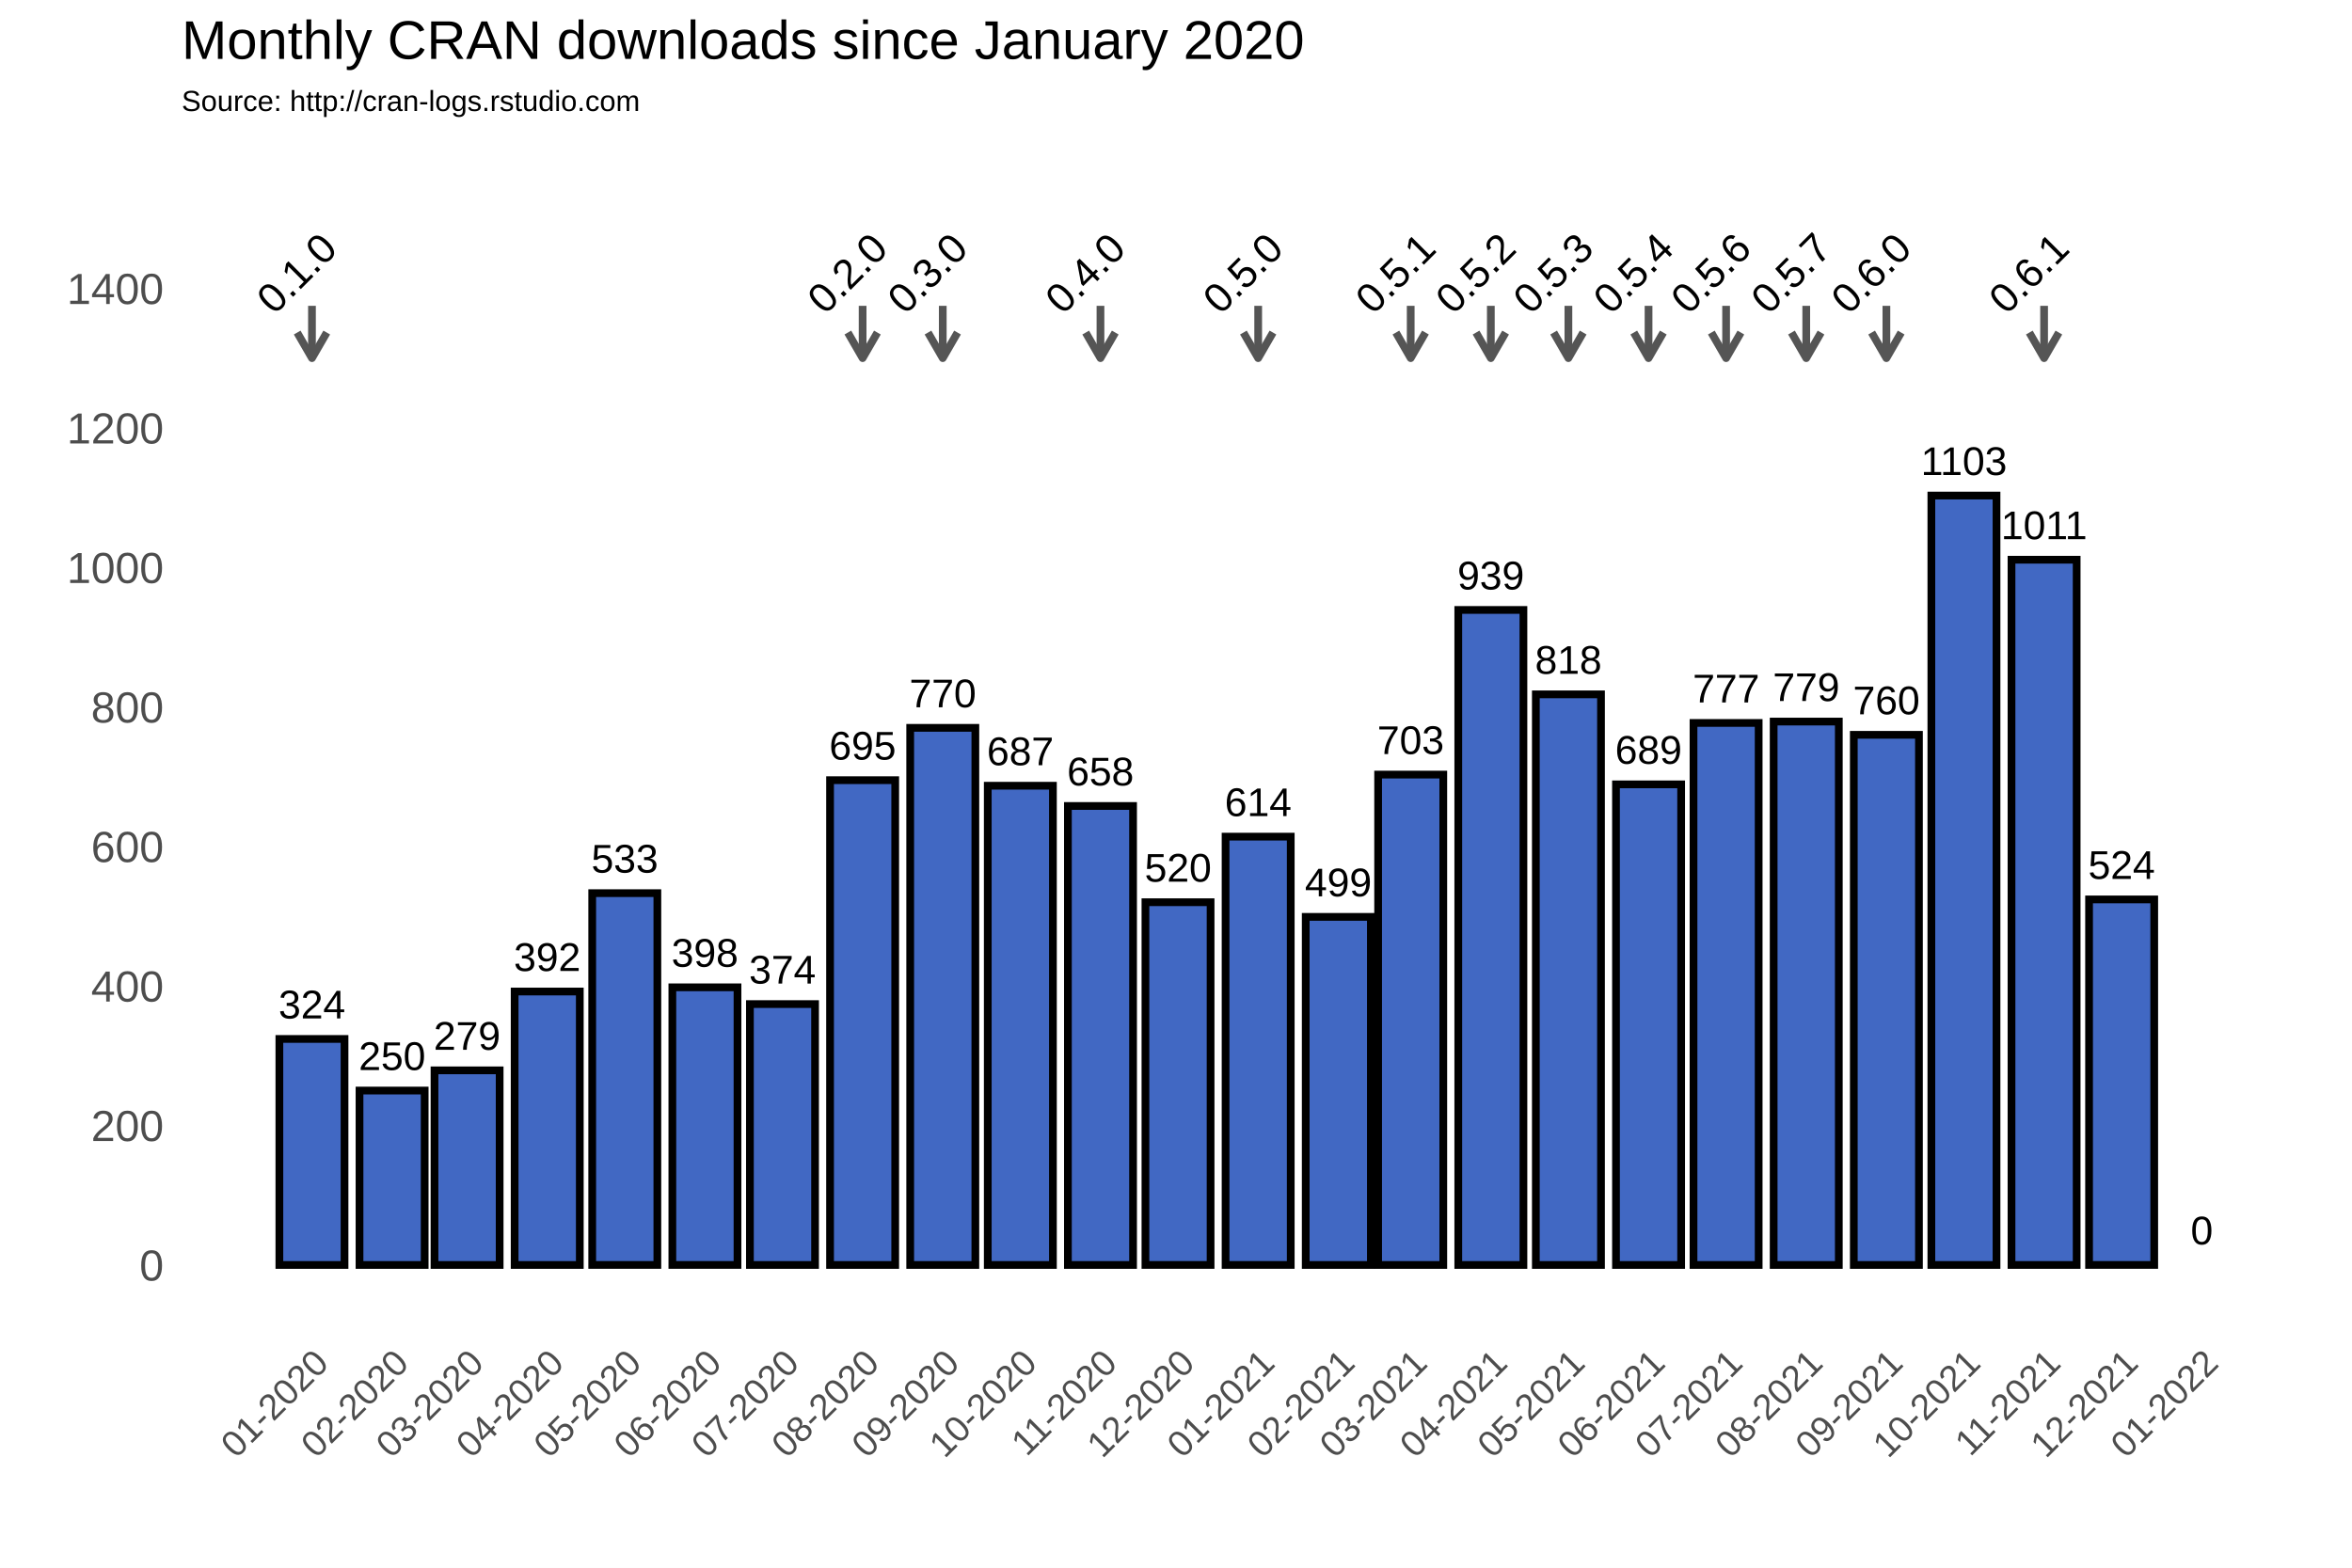
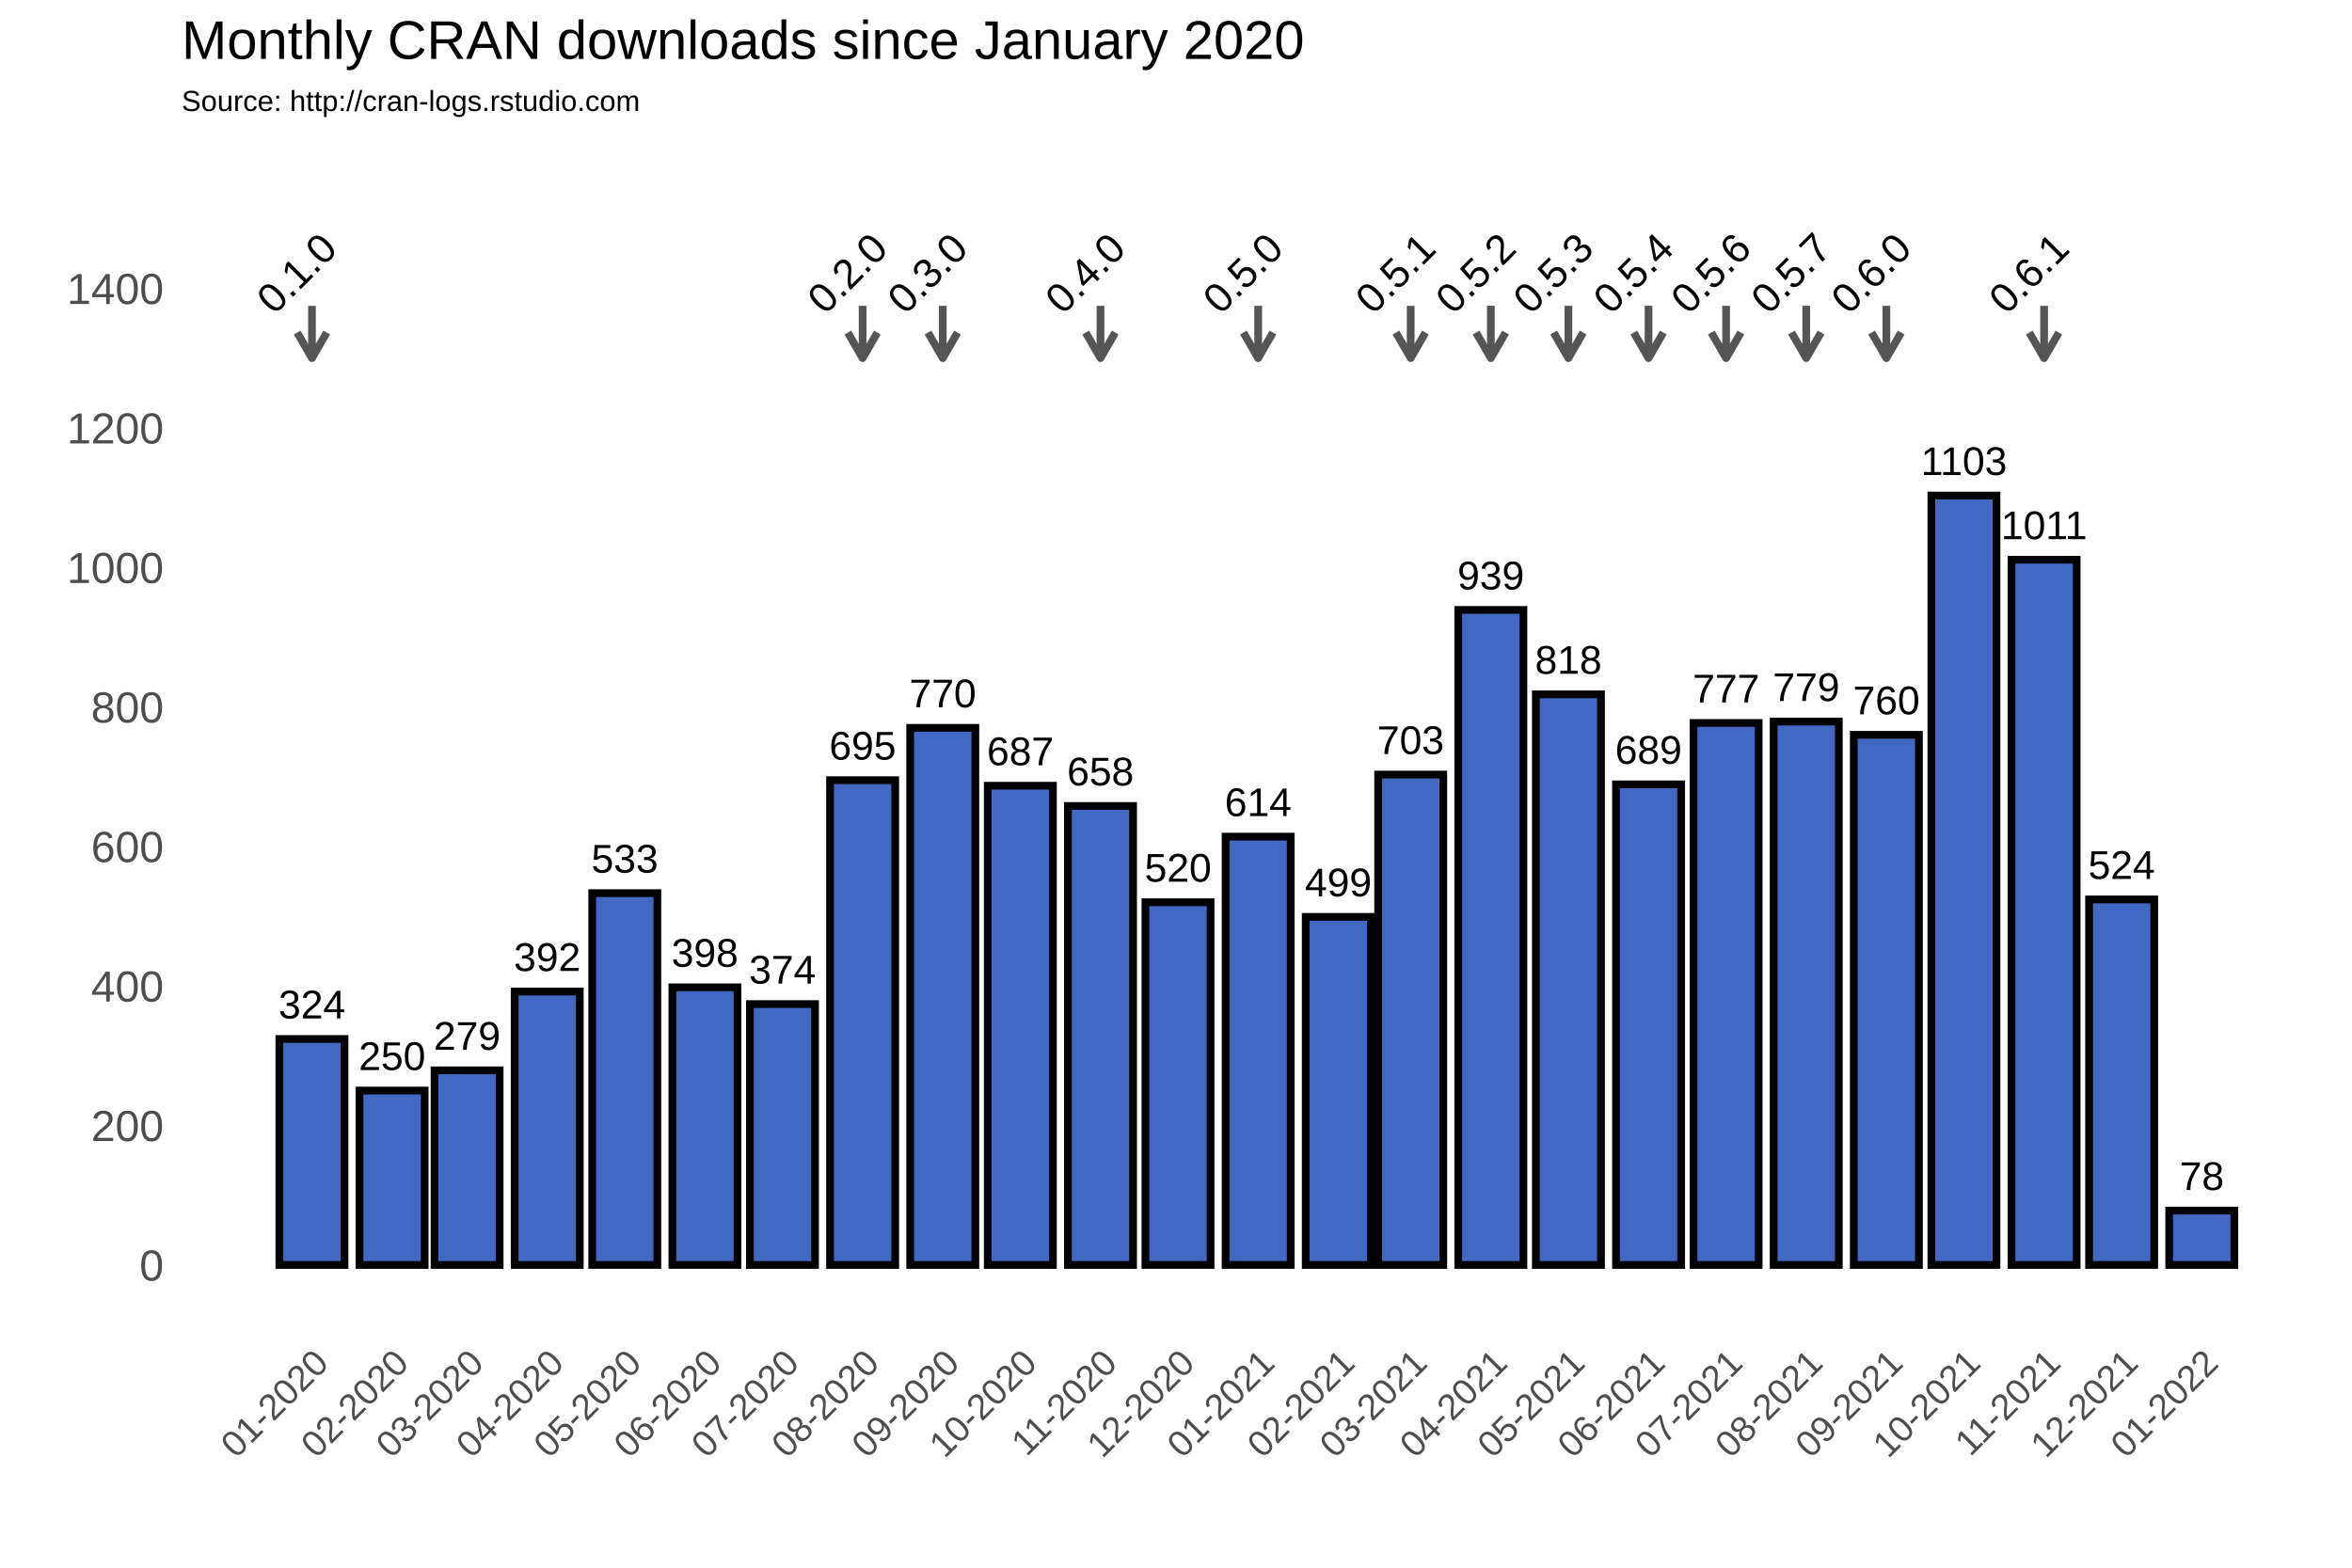
<svg xmlns="http://www.w3.org/2000/svg" class="svglite" width="648.00pt" height="432.00pt" viewBox="0 0 648.00 432.00">
  <defs>
    <style type="text/css">
    .svglite line, .svglite polyline, .svglite polygon, .svglite path, .svglite rect, .svglite circle {
      fill: none;
      stroke: #000000;
      stroke-linecap: round;
      stroke-linejoin: round;
      stroke-miterlimit: 10.00;
    }
  </style>
  </defs>
  <rect width="100%" height="100%" style="stroke: none; fill: #FFFFFF;" />
  <defs>
    <clipPath id="cpMC4wMHw2NDguMDB8MC4wMHw0MzIuMDA=">
      <rect x="0.00" y="0.00" width="648.00" height="432.00" />
    </clipPath>
  </defs>
  <g clip-path="url(#cpMC4wMHw2NDguMDB8MC4wMHw0MzIuMDA=)">
    <rect x="0.00" y="0.00" width="648.00" height="432.00" style="stroke-width: 1.07; stroke: #FFFFFF; fill: #FFFFFF;" />
  </g>
  <defs>
    <clipPath id="cpNTAuMDR8NjQyLjUyfDM3Ljc2fDM2My4zOA==">
      <rect x="50.04" y="37.76" width="592.48" height="325.62" />
    </clipPath>
  </defs>
  <g clip-path="url(#cpNTAuMDR8NjQyLjUyfDM3Ljc2fDM2My4zOA==)">
    <rect x="50.04" y="37.76" width="592.48" height="325.62" style="stroke-width: 1.07; stroke: none;" />
    <polyline points="50.04,329.36 642.52,329.36 " style="stroke-width: 0.53; stroke: #FFFFFF; stroke-linecap: butt;" />
    <polyline points="50.04,290.91 642.52,290.91 " style="stroke-width: 0.53; stroke: #FFFFFF; stroke-linecap: butt;" />
    <polyline points="50.04,252.47 642.52,252.47 " style="stroke-width: 0.53; stroke: #FFFFFF; stroke-linecap: butt;" />
    <polyline points="50.04,214.02 642.52,214.02 " style="stroke-width: 0.53; stroke: #FFFFFF; stroke-linecap: butt;" />
    <polyline points="50.04,175.58 642.52,175.58 " style="stroke-width: 0.53; stroke: #FFFFFF; stroke-linecap: butt;" />
    <polyline points="50.04,137.14 642.52,137.14 " style="stroke-width: 0.53; stroke: #FFFFFF; stroke-linecap: butt;" />
    <polyline points="50.04,98.69 642.52,98.69 " style="stroke-width: 0.53; stroke: #FFFFFF; stroke-linecap: butt;" />
    <polyline points="50.04,60.25 642.52,60.25 " style="stroke-width: 0.53; stroke: #FFFFFF; stroke-linecap: butt;" />
    <polyline points="50.04,41.03 642.52,41.03 " style="stroke-width: 0.53; stroke: #FFFFFF; stroke-linecap: butt;" />
    <polyline points="63.87,363.38 63.87,37.76 " style="stroke-width: 0.53; stroke: #FFFFFF; stroke-linecap: butt;" />
    <polyline points="74.91,363.38 74.91,37.76 " style="stroke-width: 0.53; stroke: #FFFFFF; stroke-linecap: butt;" />
    <polyline points="96.99,363.38 96.99,37.76 " style="stroke-width: 0.53; stroke: #FFFFFF; stroke-linecap: butt;" />
    <polyline points="118.36,363.38 118.36,37.76 " style="stroke-width: 0.53; stroke: #FFFFFF; stroke-linecap: butt;" />
    <polyline points="139.72,363.38 139.72,37.76 " style="stroke-width: 0.53; stroke: #FFFFFF; stroke-linecap: butt;" />
    <polyline points="161.45,363.38 161.45,37.76 " style="stroke-width: 0.53; stroke: #FFFFFF; stroke-linecap: butt;" />
    <polyline points="183.17,363.38 183.17,37.76 " style="stroke-width: 0.53; stroke: #FFFFFF; stroke-linecap: butt;" />
    <polyline points="204.90,363.38 204.90,37.76 " style="stroke-width: 0.53; stroke: #FFFFFF; stroke-linecap: butt;" />
    <polyline points="226.62,363.38 226.62,37.76 " style="stroke-width: 0.53; stroke: #FFFFFF; stroke-linecap: butt;" />
    <polyline points="248.70,363.38 248.70,37.76 " style="stroke-width: 0.53; stroke: #FFFFFF; stroke-linecap: butt;" />
    <polyline points="270.43,363.38 270.43,37.76 " style="stroke-width: 0.53; stroke: #FFFFFF; stroke-linecap: butt;" />
    <polyline points="292.15,363.38 292.15,37.76 " style="stroke-width: 0.53; stroke: #FFFFFF; stroke-linecap: butt;" />
    <polyline points="313.87,363.38 313.87,37.76 " style="stroke-width: 0.53; stroke: #FFFFFF; stroke-linecap: butt;" />
    <polyline points="335.60,363.38 335.60,37.76 " style="stroke-width: 0.53; stroke: #FFFFFF; stroke-linecap: butt;" />
    <polyline points="357.68,363.38 357.68,37.76 " style="stroke-width: 0.53; stroke: #FFFFFF; stroke-linecap: butt;" />
    <polyline points="378.69,363.38 378.69,37.76 " style="stroke-width: 0.53; stroke: #FFFFFF; stroke-linecap: butt;" />
    <polyline points="399.70,363.38 399.70,37.76 " style="stroke-width: 0.53; stroke: #FFFFFF; stroke-linecap: butt;" />
    <polyline points="421.43,363.38 421.43,37.76 " style="stroke-width: 0.53; stroke: #FFFFFF; stroke-linecap: butt;" />
    <polyline points="443.15,363.38 443.15,37.76 " style="stroke-width: 0.53; stroke: #FFFFFF; stroke-linecap: butt;" />
    <polyline points="464.87,363.38 464.87,37.76 " style="stroke-width: 0.53; stroke: #FFFFFF; stroke-linecap: butt;" />
    <polyline points="486.60,363.38 486.60,37.76 " style="stroke-width: 0.53; stroke: #FFFFFF; stroke-linecap: butt;" />
    <polyline points="508.68,363.38 508.68,37.76 " style="stroke-width: 0.53; stroke: #FFFFFF; stroke-linecap: butt;" />
    <polyline points="530.40,363.38 530.40,37.76 " style="stroke-width: 0.53; stroke: #FFFFFF; stroke-linecap: butt;" />
    <polyline points="552.13,363.38 552.13,37.76 " style="stroke-width: 0.53; stroke: #FFFFFF; stroke-linecap: butt;" />
    <polyline points="573.85,363.38 573.85,37.76 " style="stroke-width: 0.53; stroke: #FFFFFF; stroke-linecap: butt;" />
    <polyline points="595.58,363.38 595.58,37.76 " style="stroke-width: 0.53; stroke: #FFFFFF; stroke-linecap: butt;" />
    <polyline points="617.66,363.38 617.66,37.76 " style="stroke-width: 0.53; stroke: #FFFFFF; stroke-linecap: butt;" />
    <polyline points="628.70,363.38 628.70,37.76 " style="stroke-width: 0.53; stroke: #FFFFFF; stroke-linecap: butt;" />
    <polyline points="50.04,348.58 642.52,348.58 " style="stroke-width: 1.07; stroke: #FFFFFF; stroke-linecap: butt;" />
    <polyline points="50.04,310.13 642.52,310.13 " style="stroke-width: 1.07; stroke: #FFFFFF; stroke-linecap: butt;" />
    <polyline points="50.04,271.69 642.52,271.69 " style="stroke-width: 1.07; stroke: #FFFFFF; stroke-linecap: butt;" />
    <polyline points="50.04,233.25 642.52,233.25 " style="stroke-width: 1.07; stroke: #FFFFFF; stroke-linecap: butt;" />
    <polyline points="50.04,194.80 642.52,194.80 " style="stroke-width: 1.07; stroke: #FFFFFF; stroke-linecap: butt;" />
    <polyline points="50.04,156.36 642.52,156.36 " style="stroke-width: 1.07; stroke: #FFFFFF; stroke-linecap: butt;" />
    <polyline points="50.04,117.91 642.52,117.91 " style="stroke-width: 1.07; stroke: #FFFFFF; stroke-linecap: butt;" />
    <polyline points="50.04,79.47 642.52,79.47 " style="stroke-width: 1.07; stroke: #FFFFFF; stroke-linecap: butt;" />
    <polyline points="85.95,363.38 85.95,37.76 " style="stroke-width: 1.07; stroke: #FFFFFF; stroke-linecap: butt;" />
    <polyline points="108.03,363.38 108.03,37.76 " style="stroke-width: 1.07; stroke: #FFFFFF; stroke-linecap: butt;" />
    <polyline points="128.68,363.38 128.68,37.76 " style="stroke-width: 1.07; stroke: #FFFFFF; stroke-linecap: butt;" />
    <polyline points="150.77,363.38 150.77,37.76 " style="stroke-width: 1.07; stroke: #FFFFFF; stroke-linecap: butt;" />
    <polyline points="172.13,363.38 172.13,37.76 " style="stroke-width: 1.07; stroke: #FFFFFF; stroke-linecap: butt;" />
    <polyline points="194.21,363.38 194.21,37.76 " style="stroke-width: 1.07; stroke: #FFFFFF; stroke-linecap: butt;" />
    <polyline points="215.58,363.38 215.58,37.76 " style="stroke-width: 1.07; stroke: #FFFFFF; stroke-linecap: butt;" />
    <polyline points="237.66,363.38 237.66,37.76 " style="stroke-width: 1.07; stroke: #FFFFFF; stroke-linecap: butt;" />
    <polyline points="259.74,363.38 259.74,37.76 " style="stroke-width: 1.07; stroke: #FFFFFF; stroke-linecap: butt;" />
    <polyline points="281.11,363.38 281.11,37.76 " style="stroke-width: 1.07; stroke: #FFFFFF; stroke-linecap: butt;" />
    <polyline points="303.19,363.38 303.19,37.76 " style="stroke-width: 1.07; stroke: #FFFFFF; stroke-linecap: butt;" />
    <polyline points="324.56,363.38 324.56,37.76 " style="stroke-width: 1.07; stroke: #FFFFFF; stroke-linecap: butt;" />
    <polyline points="346.64,363.38 346.64,37.76 " style="stroke-width: 1.07; stroke: #FFFFFF; stroke-linecap: butt;" />
    <polyline points="368.72,363.38 368.72,37.76 " style="stroke-width: 1.07; stroke: #FFFFFF; stroke-linecap: butt;" />
    <polyline points="388.66,363.38 388.66,37.76 " style="stroke-width: 1.07; stroke: #FFFFFF; stroke-linecap: butt;" />
    <polyline points="410.74,363.38 410.74,37.76 " style="stroke-width: 1.07; stroke: #FFFFFF; stroke-linecap: butt;" />
    <polyline points="432.11,363.38 432.11,37.76 " style="stroke-width: 1.07; stroke: #FFFFFF; stroke-linecap: butt;" />
    <polyline points="454.19,363.38 454.19,37.76 " style="stroke-width: 1.07; stroke: #FFFFFF; stroke-linecap: butt;" />
    <polyline points="475.56,363.38 475.56,37.76 " style="stroke-width: 1.07; stroke: #FFFFFF; stroke-linecap: butt;" />
    <polyline points="497.64,363.38 497.64,37.76 " style="stroke-width: 1.07; stroke: #FFFFFF; stroke-linecap: butt;" />
    <polyline points="519.72,363.38 519.72,37.76 " style="stroke-width: 1.07; stroke: #FFFFFF; stroke-linecap: butt;" />
    <polyline points="541.09,363.38 541.09,37.76 " style="stroke-width: 1.07; stroke: #FFFFFF; stroke-linecap: butt;" />
    <polyline points="563.17,363.38 563.17,37.76 " style="stroke-width: 1.07; stroke: #FFFFFF; stroke-linecap: butt;" />
    <polyline points="584.53,363.38 584.53,37.76 " style="stroke-width: 1.07; stroke: #FFFFFF; stroke-linecap: butt;" />
    <polyline points="606.62,363.38 606.62,37.76 " style="stroke-width: 1.07; stroke: #FFFFFF; stroke-linecap: butt;" />
    <rect x="76.97" y="286.30" width="17.95" height="62.28" style="stroke-width: 2.13; stroke-linecap: square; stroke-linejoin: miter; fill: #4168C3;" />
    <rect x="99.05" y="300.52" width="17.95" height="48.06" style="stroke-width: 2.13; stroke-linecap: square; stroke-linejoin: miter; fill: #4168C3;" />
    <rect x="119.71" y="294.95" width="17.95" height="53.63" style="stroke-width: 2.13; stroke-linecap: square; stroke-linejoin: miter; fill: #4168C3;" />
    <rect x="141.79" y="273.23" width="17.95" height="75.35" style="stroke-width: 2.13; stroke-linecap: square; stroke-linejoin: miter; fill: #4168C3;" />
    <rect x="163.16" y="246.12" width="17.95" height="102.45" style="stroke-width: 2.13; stroke-linecap: square; stroke-linejoin: miter; fill: #4168C3;" />
    <rect x="185.24" y="272.07" width="17.95" height="76.50" style="stroke-width: 2.13; stroke-linecap: square; stroke-linejoin: miter; fill: #4168C3;" />
    <rect x="206.61" y="276.69" width="17.95" height="71.89" style="stroke-width: 2.13; stroke-linecap: square; stroke-linejoin: miter; fill: #4168C3;" />
    <rect x="228.69" y="214.99" width="17.95" height="133.59" style="stroke-width: 2.13; stroke-linecap: square; stroke-linejoin: miter; fill: #4168C3;" />
    <rect x="250.77" y="200.57" width="17.95" height="148.01" style="stroke-width: 2.13; stroke-linecap: square; stroke-linejoin: miter; fill: #4168C3;" />
    <rect x="272.14" y="216.52" width="17.95" height="132.06" style="stroke-width: 2.13; stroke-linecap: square; stroke-linejoin: miter; fill: #4168C3;" />
    <rect x="294.22" y="222.10" width="17.95" height="126.48" style="stroke-width: 2.13; stroke-linecap: square; stroke-linejoin: miter; fill: #4168C3;" />
    <rect x="315.58" y="248.62" width="17.95" height="99.95" style="stroke-width: 2.13; stroke-linecap: square; stroke-linejoin: miter; fill: #4168C3;" />
    <rect x="337.66" y="230.55" width="17.95" height="118.02" style="stroke-width: 2.13; stroke-linecap: square; stroke-linejoin: miter; fill: #4168C3;" />
    <rect x="359.74" y="252.66" width="17.95" height="95.92" style="stroke-width: 2.13; stroke-linecap: square; stroke-linejoin: miter; fill: #4168C3;" />
    <rect x="379.69" y="213.45" width="17.95" height="135.13" style="stroke-width: 2.13; stroke-linecap: square; stroke-linejoin: miter; fill: #4168C3;" />
    <rect x="401.77" y="168.08" width="17.95" height="180.50" style="stroke-width: 2.13; stroke-linecap: square; stroke-linejoin: miter; fill: #4168C3;" />
    <rect x="423.14" y="191.34" width="17.95" height="157.24" style="stroke-width: 2.13; stroke-linecap: square; stroke-linejoin: miter; fill: #4168C3;" />
    <rect x="445.22" y="216.14" width="17.95" height="132.44" style="stroke-width: 2.13; stroke-linecap: square; stroke-linejoin: miter; fill: #4168C3;" />
    <rect x="466.58" y="199.22" width="17.95" height="149.36" style="stroke-width: 2.13; stroke-linecap: square; stroke-linejoin: miter; fill: #4168C3;" />
    <rect x="488.66" y="198.84" width="17.95" height="149.74" style="stroke-width: 2.13; stroke-linecap: square; stroke-linejoin: miter; fill: #4168C3;" />
    <rect x="510.74" y="202.49" width="17.95" height="146.09" style="stroke-width: 2.13; stroke-linecap: square; stroke-linejoin: miter; fill: #4168C3;" />
    <rect x="532.11" y="136.56" width="17.95" height="212.02" style="stroke-width: 2.13; stroke-linecap: square; stroke-linejoin: miter; fill: #4168C3;" />
    <rect x="554.19" y="154.24" width="17.95" height="194.34" style="stroke-width: 2.13; stroke-linecap: square; stroke-linejoin: miter; fill: #4168C3;" />
    <rect x="575.56" y="247.85" width="17.95" height="100.72" style="stroke-width: 2.13; stroke-linecap: square; stroke-linejoin: miter; fill: #4168C3;" />
-     <rect x="597.64" y="348.58" width="17.95" height="0.00" style="stroke-width: 2.13; stroke-linecap: square; stroke-linejoin: miter; fill: #4168C3;" />
+     <rect x="597.64" y="333.59" width="17.95" height="14.99" style="stroke-width: 2.13; stroke-linecap: square; stroke-linejoin: miter; fill: #4168C3;" />
    <text x="85.95" y="280.64" text-anchor="middle" style="font-size: 11.04px; font-family: Arial;" textLength="18.40px" lengthAdjust="spacingAndGlyphs">324</text>
    <text x="108.03" y="294.86" text-anchor="middle" style="font-size: 11.04px; font-family: Arial;" textLength="18.40px" lengthAdjust="spacingAndGlyphs">250</text>
    <text x="128.68" y="289.29" text-anchor="middle" style="font-size: 11.04px; font-family: Arial;" textLength="18.40px" lengthAdjust="spacingAndGlyphs">279</text>
    <text x="150.77" y="267.57" text-anchor="middle" style="font-size: 11.04px; font-family: Arial;" textLength="18.40px" lengthAdjust="spacingAndGlyphs">392</text>
    <text x="172.13" y="240.46" text-anchor="middle" style="font-size: 11.04px; font-family: Arial;" textLength="18.40px" lengthAdjust="spacingAndGlyphs">533</text>
    <text x="194.21" y="266.41" text-anchor="middle" style="font-size: 11.04px; font-family: Arial;" textLength="18.40px" lengthAdjust="spacingAndGlyphs">398</text>
    <text x="215.58" y="271.03" text-anchor="middle" style="font-size: 11.04px; font-family: Arial;" textLength="18.40px" lengthAdjust="spacingAndGlyphs">374</text>
    <text x="237.66" y="209.32" text-anchor="middle" style="font-size: 11.04px; font-family: Arial;" textLength="18.40px" lengthAdjust="spacingAndGlyphs">695</text>
    <text x="259.74" y="194.91" text-anchor="middle" style="font-size: 11.04px; font-family: Arial;" textLength="18.40px" lengthAdjust="spacingAndGlyphs">770</text>
    <text x="281.11" y="210.86" text-anchor="middle" style="font-size: 11.04px; font-family: Arial;" textLength="18.40px" lengthAdjust="spacingAndGlyphs">687</text>
    <text x="303.19" y="216.44" text-anchor="middle" style="font-size: 11.04px; font-family: Arial;" textLength="18.40px" lengthAdjust="spacingAndGlyphs">658</text>
    <text x="324.56" y="242.96" text-anchor="middle" style="font-size: 11.04px; font-family: Arial;" textLength="18.40px" lengthAdjust="spacingAndGlyphs">520</text>
    <text x="346.64" y="224.89" text-anchor="middle" style="font-size: 11.04px; font-family: Arial;" textLength="18.40px" lengthAdjust="spacingAndGlyphs">614</text>
    <text x="368.72" y="247.00" text-anchor="middle" style="font-size: 11.04px; font-family: Arial;" textLength="18.40px" lengthAdjust="spacingAndGlyphs">499</text>
    <text x="388.66" y="207.79" text-anchor="middle" style="font-size: 11.04px; font-family: Arial;" textLength="18.40px" lengthAdjust="spacingAndGlyphs">703</text>
    <text x="410.74" y="162.42" text-anchor="middle" style="font-size: 11.04px; font-family: Arial;" textLength="18.40px" lengthAdjust="spacingAndGlyphs">939</text>
    <text x="432.11" y="185.68" text-anchor="middle" style="font-size: 11.04px; font-family: Arial;" textLength="18.40px" lengthAdjust="spacingAndGlyphs">818</text>
    <text x="454.19" y="210.48" text-anchor="middle" style="font-size: 11.04px; font-family: Arial;" textLength="18.40px" lengthAdjust="spacingAndGlyphs">689</text>
    <text x="475.56" y="193.56" text-anchor="middle" style="font-size: 11.04px; font-family: Arial;" textLength="18.40px" lengthAdjust="spacingAndGlyphs">777</text>
    <text x="497.64" y="193.18" text-anchor="middle" style="font-size: 11.04px; font-family: Arial;" textLength="18.40px" lengthAdjust="spacingAndGlyphs">779</text>
    <text x="519.72" y="196.83" text-anchor="middle" style="font-size: 11.04px; font-family: Arial;" textLength="18.40px" lengthAdjust="spacingAndGlyphs">760</text>
    <text x="541.09" y="130.90" text-anchor="middle" style="font-size: 11.04px; font-family: Arial;" textLength="23.72px" lengthAdjust="spacingAndGlyphs">1103</text>
    <text x="563.17" y="148.58" text-anchor="middle" style="font-size: 11.04px; font-family: Arial;" textLength="23.72px" lengthAdjust="spacingAndGlyphs">1011</text>
    <text x="584.53" y="242.19" text-anchor="middle" style="font-size: 11.04px; font-family: Arial;" textLength="18.40px" lengthAdjust="spacingAndGlyphs">524</text>
-     <text x="606.62" y="342.92" text-anchor="middle" style="font-size: 11.04px; font-family: Arial;" textLength="6.13px" lengthAdjust="spacingAndGlyphs">0</text>
+     <text x="606.62" y="327.92" text-anchor="middle" style="font-size: 11.04px; font-family: Arial;" textLength="12.27px" lengthAdjust="spacingAndGlyphs">78</text>
    <line x1="85.95" y1="84.27" x2="85.95" y2="98.69" style="stroke-width: 2.13; stroke: #555555; stroke-linecap: butt;" />
    <polyline points="81.88,91.64 85.95,98.69 90.02,91.64 " style="stroke-width: 2.13; stroke: #555555; stroke-linecap: butt;" />
    <line x1="237.66" y1="84.27" x2="237.66" y2="98.69" style="stroke-width: 2.13; stroke: #555555; stroke-linecap: butt;" />
    <polyline points="233.59,91.64 237.66,98.69 241.73,91.64 " style="stroke-width: 2.13; stroke: #555555; stroke-linecap: butt;" />
    <line x1="259.74" y1="84.27" x2="259.74" y2="98.69" style="stroke-width: 2.13; stroke: #555555; stroke-linecap: butt;" />
    <polyline points="255.67,91.64 259.74,98.69 263.81,91.64 " style="stroke-width: 2.13; stroke: #555555; stroke-linecap: butt;" />
    <line x1="303.19" y1="84.27" x2="303.19" y2="98.69" style="stroke-width: 2.13; stroke: #555555; stroke-linecap: butt;" />
    <polyline points="299.12,91.64 303.19,98.69 307.26,91.64 " style="stroke-width: 2.13; stroke: #555555; stroke-linecap: butt;" />
    <line x1="346.64" y1="84.27" x2="346.64" y2="98.69" style="stroke-width: 2.13; stroke: #555555; stroke-linecap: butt;" />
    <polyline points="342.57,91.64 346.64,98.69 350.71,91.64 " style="stroke-width: 2.13; stroke: #555555; stroke-linecap: butt;" />
    <line x1="388.66" y1="84.27" x2="388.66" y2="98.69" style="stroke-width: 2.13; stroke: #555555; stroke-linecap: butt;" />
    <polyline points="384.59,91.64 388.66,98.69 392.73,91.64 " style="stroke-width: 2.13; stroke: #555555; stroke-linecap: butt;" />
    <line x1="410.74" y1="84.27" x2="410.74" y2="98.69" style="stroke-width: 2.13; stroke: #555555; stroke-linecap: butt;" />
    <polyline points="406.67,91.64 410.74,98.69 414.81,91.64 " style="stroke-width: 2.13; stroke: #555555; stroke-linecap: butt;" />
    <line x1="432.11" y1="84.27" x2="432.11" y2="98.69" style="stroke-width: 2.13; stroke: #555555; stroke-linecap: butt;" />
    <polyline points="428.04,91.64 432.11,98.69 436.18,91.64 " style="stroke-width: 2.13; stroke: #555555; stroke-linecap: butt;" />
    <line x1="454.19" y1="84.27" x2="454.19" y2="98.69" style="stroke-width: 2.13; stroke: #555555; stroke-linecap: butt;" />
    <polyline points="450.12,91.64 454.19,98.69 458.26,91.64 " style="stroke-width: 2.13; stroke: #555555; stroke-linecap: butt;" />
    <line x1="475.56" y1="84.27" x2="475.56" y2="98.69" style="stroke-width: 2.13; stroke: #555555; stroke-linecap: butt;" />
    <polyline points="471.49,91.64 475.56,98.69 479.63,91.64 " style="stroke-width: 2.13; stroke: #555555; stroke-linecap: butt;" />
    <line x1="497.64" y1="84.27" x2="497.64" y2="98.69" style="stroke-width: 2.13; stroke: #555555; stroke-linecap: butt;" />
    <polyline points="493.57,91.64 497.64,98.69 501.71,91.64 " style="stroke-width: 2.13; stroke: #555555; stroke-linecap: butt;" />
    <line x1="519.72" y1="84.27" x2="519.72" y2="98.69" style="stroke-width: 2.13; stroke: #555555; stroke-linecap: butt;" />
    <polyline points="515.65,91.64 519.72,98.69 523.79,91.64 " style="stroke-width: 2.13; stroke: #555555; stroke-linecap: butt;" />
    <line x1="563.17" y1="84.27" x2="563.17" y2="98.69" style="stroke-width: 2.13; stroke: #555555; stroke-linecap: butt;" />
    <polyline points="559.10,91.64 563.17,98.69 567.24,91.64 " style="stroke-width: 2.13; stroke: #555555; stroke-linecap: butt;" />
    <text transform="translate(84.51,78.03) rotate(-45)" text-anchor="middle" style="font-size: 11.38px; font-family: Arial;" textLength="25.31px" lengthAdjust="spacingAndGlyphs">0.1.0</text>
    <text transform="translate(236.22,78.03) rotate(-45)" text-anchor="middle" style="font-size: 11.38px; font-family: Arial;" textLength="25.31px" lengthAdjust="spacingAndGlyphs">0.2.0</text>
    <text transform="translate(258.30,78.03) rotate(-45)" text-anchor="middle" style="font-size: 11.38px; font-family: Arial;" textLength="25.31px" lengthAdjust="spacingAndGlyphs">0.3.0</text>
    <text transform="translate(301.75,78.03) rotate(-45)" text-anchor="middle" style="font-size: 11.38px; font-family: Arial;" textLength="25.31px" lengthAdjust="spacingAndGlyphs">0.4.0</text>
    <text transform="translate(345.20,78.03) rotate(-45)" text-anchor="middle" style="font-size: 11.38px; font-family: Arial;" textLength="25.31px" lengthAdjust="spacingAndGlyphs">0.5.0</text>
    <text transform="translate(387.22,78.03) rotate(-45)" text-anchor="middle" style="font-size: 11.38px; font-family: Arial;" textLength="25.31px" lengthAdjust="spacingAndGlyphs">0.5.1</text>
    <text transform="translate(409.30,78.03) rotate(-45)" text-anchor="middle" style="font-size: 11.38px; font-family: Arial;" textLength="25.31px" lengthAdjust="spacingAndGlyphs">0.5.2</text>
    <text transform="translate(430.67,78.03) rotate(-45)" text-anchor="middle" style="font-size: 11.38px; font-family: Arial;" textLength="25.31px" lengthAdjust="spacingAndGlyphs">0.5.3</text>
    <text transform="translate(452.75,78.03) rotate(-45)" text-anchor="middle" style="font-size: 11.38px; font-family: Arial;" textLength="25.31px" lengthAdjust="spacingAndGlyphs">0.5.4</text>
    <text transform="translate(474.12,78.03) rotate(-45)" text-anchor="middle" style="font-size: 11.38px; font-family: Arial;" textLength="25.31px" lengthAdjust="spacingAndGlyphs">0.5.6</text>
    <text transform="translate(496.20,78.03) rotate(-45)" text-anchor="middle" style="font-size: 11.38px; font-family: Arial;" textLength="25.31px" lengthAdjust="spacingAndGlyphs">0.5.7</text>
    <text transform="translate(518.28,78.03) rotate(-45)" text-anchor="middle" style="font-size: 11.38px; font-family: Arial;" textLength="25.31px" lengthAdjust="spacingAndGlyphs">0.6.0</text>
    <text transform="translate(561.73,78.03) rotate(-45)" text-anchor="middle" style="font-size: 11.38px; font-family: Arial;" textLength="25.31px" lengthAdjust="spacingAndGlyphs">0.6.1</text>
  </g>
  <g clip-path="url(#cpMC4wMHw2NDguMDB8MC4wMHw0MzIuMDA=)">
    <text x="45.11" y="352.88" text-anchor="end" style="font-size: 12.00px; fill: #4D4D4D; font-family: Arial;" textLength="6.67px" lengthAdjust="spacingAndGlyphs">0</text>
    <text x="45.11" y="314.43" text-anchor="end" style="font-size: 12.00px; fill: #4D4D4D; font-family: Arial;" textLength="20.02px" lengthAdjust="spacingAndGlyphs">200</text>
    <text x="45.11" y="275.99" text-anchor="end" style="font-size: 12.00px; fill: #4D4D4D; font-family: Arial;" textLength="20.02px" lengthAdjust="spacingAndGlyphs">400</text>
    <text x="45.11" y="237.54" text-anchor="end" style="font-size: 12.00px; fill: #4D4D4D; font-family: Arial;" textLength="20.02px" lengthAdjust="spacingAndGlyphs">600</text>
    <text x="45.11" y="199.10" text-anchor="end" style="font-size: 12.00px; fill: #4D4D4D; font-family: Arial;" textLength="20.02px" lengthAdjust="spacingAndGlyphs">800</text>
    <text x="45.11" y="160.66" text-anchor="end" style="font-size: 12.00px; fill: #4D4D4D; font-family: Arial;" textLength="26.70px" lengthAdjust="spacingAndGlyphs">1000</text>
    <text x="45.11" y="122.21" text-anchor="end" style="font-size: 12.00px; fill: #4D4D4D; font-family: Arial;" textLength="26.70px" lengthAdjust="spacingAndGlyphs">1200</text>
    <text x="45.11" y="83.77" text-anchor="end" style="font-size: 12.00px; fill: #4D4D4D; font-family: Arial;" textLength="26.70px" lengthAdjust="spacingAndGlyphs">1400</text>
    <text transform="translate(91.01,376.17) rotate(-45)" text-anchor="end" style="font-size: 10.00px; fill: #4D4D4D; font-family: Arial;" textLength="36.73px" lengthAdjust="spacingAndGlyphs">01-2020</text>
    <text transform="translate(113.09,376.17) rotate(-45)" text-anchor="end" style="font-size: 10.00px; fill: #4D4D4D; font-family: Arial;" textLength="36.73px" lengthAdjust="spacingAndGlyphs">02-2020</text>
    <text transform="translate(133.75,376.17) rotate(-45)" text-anchor="end" style="font-size: 10.00px; fill: #4D4D4D; font-family: Arial;" textLength="36.73px" lengthAdjust="spacingAndGlyphs">03-2020</text>
    <text transform="translate(155.83,376.17) rotate(-45)" text-anchor="end" style="font-size: 10.00px; fill: #4D4D4D; font-family: Arial;" textLength="36.73px" lengthAdjust="spacingAndGlyphs">04-2020</text>
    <text transform="translate(177.20,376.17) rotate(-45)" text-anchor="end" style="font-size: 10.00px; fill: #4D4D4D; font-family: Arial;" textLength="36.73px" lengthAdjust="spacingAndGlyphs">05-2020</text>
    <text transform="translate(199.28,376.17) rotate(-45)" text-anchor="end" style="font-size: 10.00px; fill: #4D4D4D; font-family: Arial;" textLength="36.73px" lengthAdjust="spacingAndGlyphs">06-2020</text>
    <text transform="translate(220.65,376.17) rotate(-45)" text-anchor="end" style="font-size: 10.00px; fill: #4D4D4D; font-family: Arial;" textLength="36.73px" lengthAdjust="spacingAndGlyphs">07-2020</text>
    <text transform="translate(242.73,376.17) rotate(-45)" text-anchor="end" style="font-size: 10.00px; fill: #4D4D4D; font-family: Arial;" textLength="36.73px" lengthAdjust="spacingAndGlyphs">08-2020</text>
    <text transform="translate(264.81,376.17) rotate(-45)" text-anchor="end" style="font-size: 10.00px; fill: #4D4D4D; font-family: Arial;" textLength="36.73px" lengthAdjust="spacingAndGlyphs">09-2020</text>
    <text transform="translate(286.18,376.17) rotate(-45)" text-anchor="end" style="font-size: 10.00px; fill: #4D4D4D; font-family: Arial;" textLength="36.73px" lengthAdjust="spacingAndGlyphs">10-2020</text>
    <text transform="translate(308.26,376.17) rotate(-45)" text-anchor="end" style="font-size: 10.00px; fill: #4D4D4D; font-family: Arial;" textLength="35.99px" lengthAdjust="spacingAndGlyphs">11-2020</text>
    <text transform="translate(329.62,376.17) rotate(-45)" text-anchor="end" style="font-size: 10.00px; fill: #4D4D4D; font-family: Arial;" textLength="36.73px" lengthAdjust="spacingAndGlyphs">12-2020</text>
    <text transform="translate(351.70,376.17) rotate(-45)" text-anchor="end" style="font-size: 10.00px; fill: #4D4D4D; font-family: Arial;" textLength="36.73px" lengthAdjust="spacingAndGlyphs">01-2021</text>
    <text transform="translate(373.78,376.17) rotate(-45)" text-anchor="end" style="font-size: 10.00px; fill: #4D4D4D; font-family: Arial;" textLength="36.73px" lengthAdjust="spacingAndGlyphs">02-2021</text>
    <text transform="translate(393.73,376.17) rotate(-45)" text-anchor="end" style="font-size: 10.00px; fill: #4D4D4D; font-family: Arial;" textLength="36.73px" lengthAdjust="spacingAndGlyphs">03-2021</text>
    <text transform="translate(415.81,376.17) rotate(-45)" text-anchor="end" style="font-size: 10.00px; fill: #4D4D4D; font-family: Arial;" textLength="36.73px" lengthAdjust="spacingAndGlyphs">04-2021</text>
    <text transform="translate(437.18,376.17) rotate(-45)" text-anchor="end" style="font-size: 10.00px; fill: #4D4D4D; font-family: Arial;" textLength="36.73px" lengthAdjust="spacingAndGlyphs">05-2021</text>
    <text transform="translate(459.26,376.17) rotate(-45)" text-anchor="end" style="font-size: 10.00px; fill: #4D4D4D; font-family: Arial;" textLength="36.73px" lengthAdjust="spacingAndGlyphs">06-2021</text>
    <text transform="translate(480.62,376.17) rotate(-45)" text-anchor="end" style="font-size: 10.00px; fill: #4D4D4D; font-family: Arial;" textLength="36.73px" lengthAdjust="spacingAndGlyphs">07-2021</text>
    <text transform="translate(502.70,376.17) rotate(-45)" text-anchor="end" style="font-size: 10.00px; fill: #4D4D4D; font-family: Arial;" textLength="36.73px" lengthAdjust="spacingAndGlyphs">08-2021</text>
    <text transform="translate(524.78,376.17) rotate(-45)" text-anchor="end" style="font-size: 10.00px; fill: #4D4D4D; font-family: Arial;" textLength="36.73px" lengthAdjust="spacingAndGlyphs">09-2021</text>
    <text transform="translate(546.15,376.17) rotate(-45)" text-anchor="end" style="font-size: 10.00px; fill: #4D4D4D; font-family: Arial;" textLength="36.73px" lengthAdjust="spacingAndGlyphs">10-2021</text>
    <text transform="translate(568.23,376.17) rotate(-45)" text-anchor="end" style="font-size: 10.00px; fill: #4D4D4D; font-family: Arial;" textLength="35.99px" lengthAdjust="spacingAndGlyphs">11-2021</text>
    <text transform="translate(589.60,376.17) rotate(-45)" text-anchor="end" style="font-size: 10.00px; fill: #4D4D4D; font-family: Arial;" textLength="36.73px" lengthAdjust="spacingAndGlyphs">12-2021</text>
    <text transform="translate(611.68,376.17) rotate(-45)" text-anchor="end" style="font-size: 10.00px; fill: #4D4D4D; font-family: Arial;" textLength="36.73px" lengthAdjust="spacingAndGlyphs">01-2022</text>
    <text x="50.04" y="30.59" style="font-size: 8.00px; font-family: Arial;" textLength="126.32px" lengthAdjust="spacingAndGlyphs">Source: http://cran-logs.rstudio.com</text>
    <text x="50.04" y="16.22" style="font-size: 15.00px; font-family: Arial;" textLength="309.25px" lengthAdjust="spacingAndGlyphs">Monthly CRAN downloads since January 2020</text>
  </g>
</svg>
